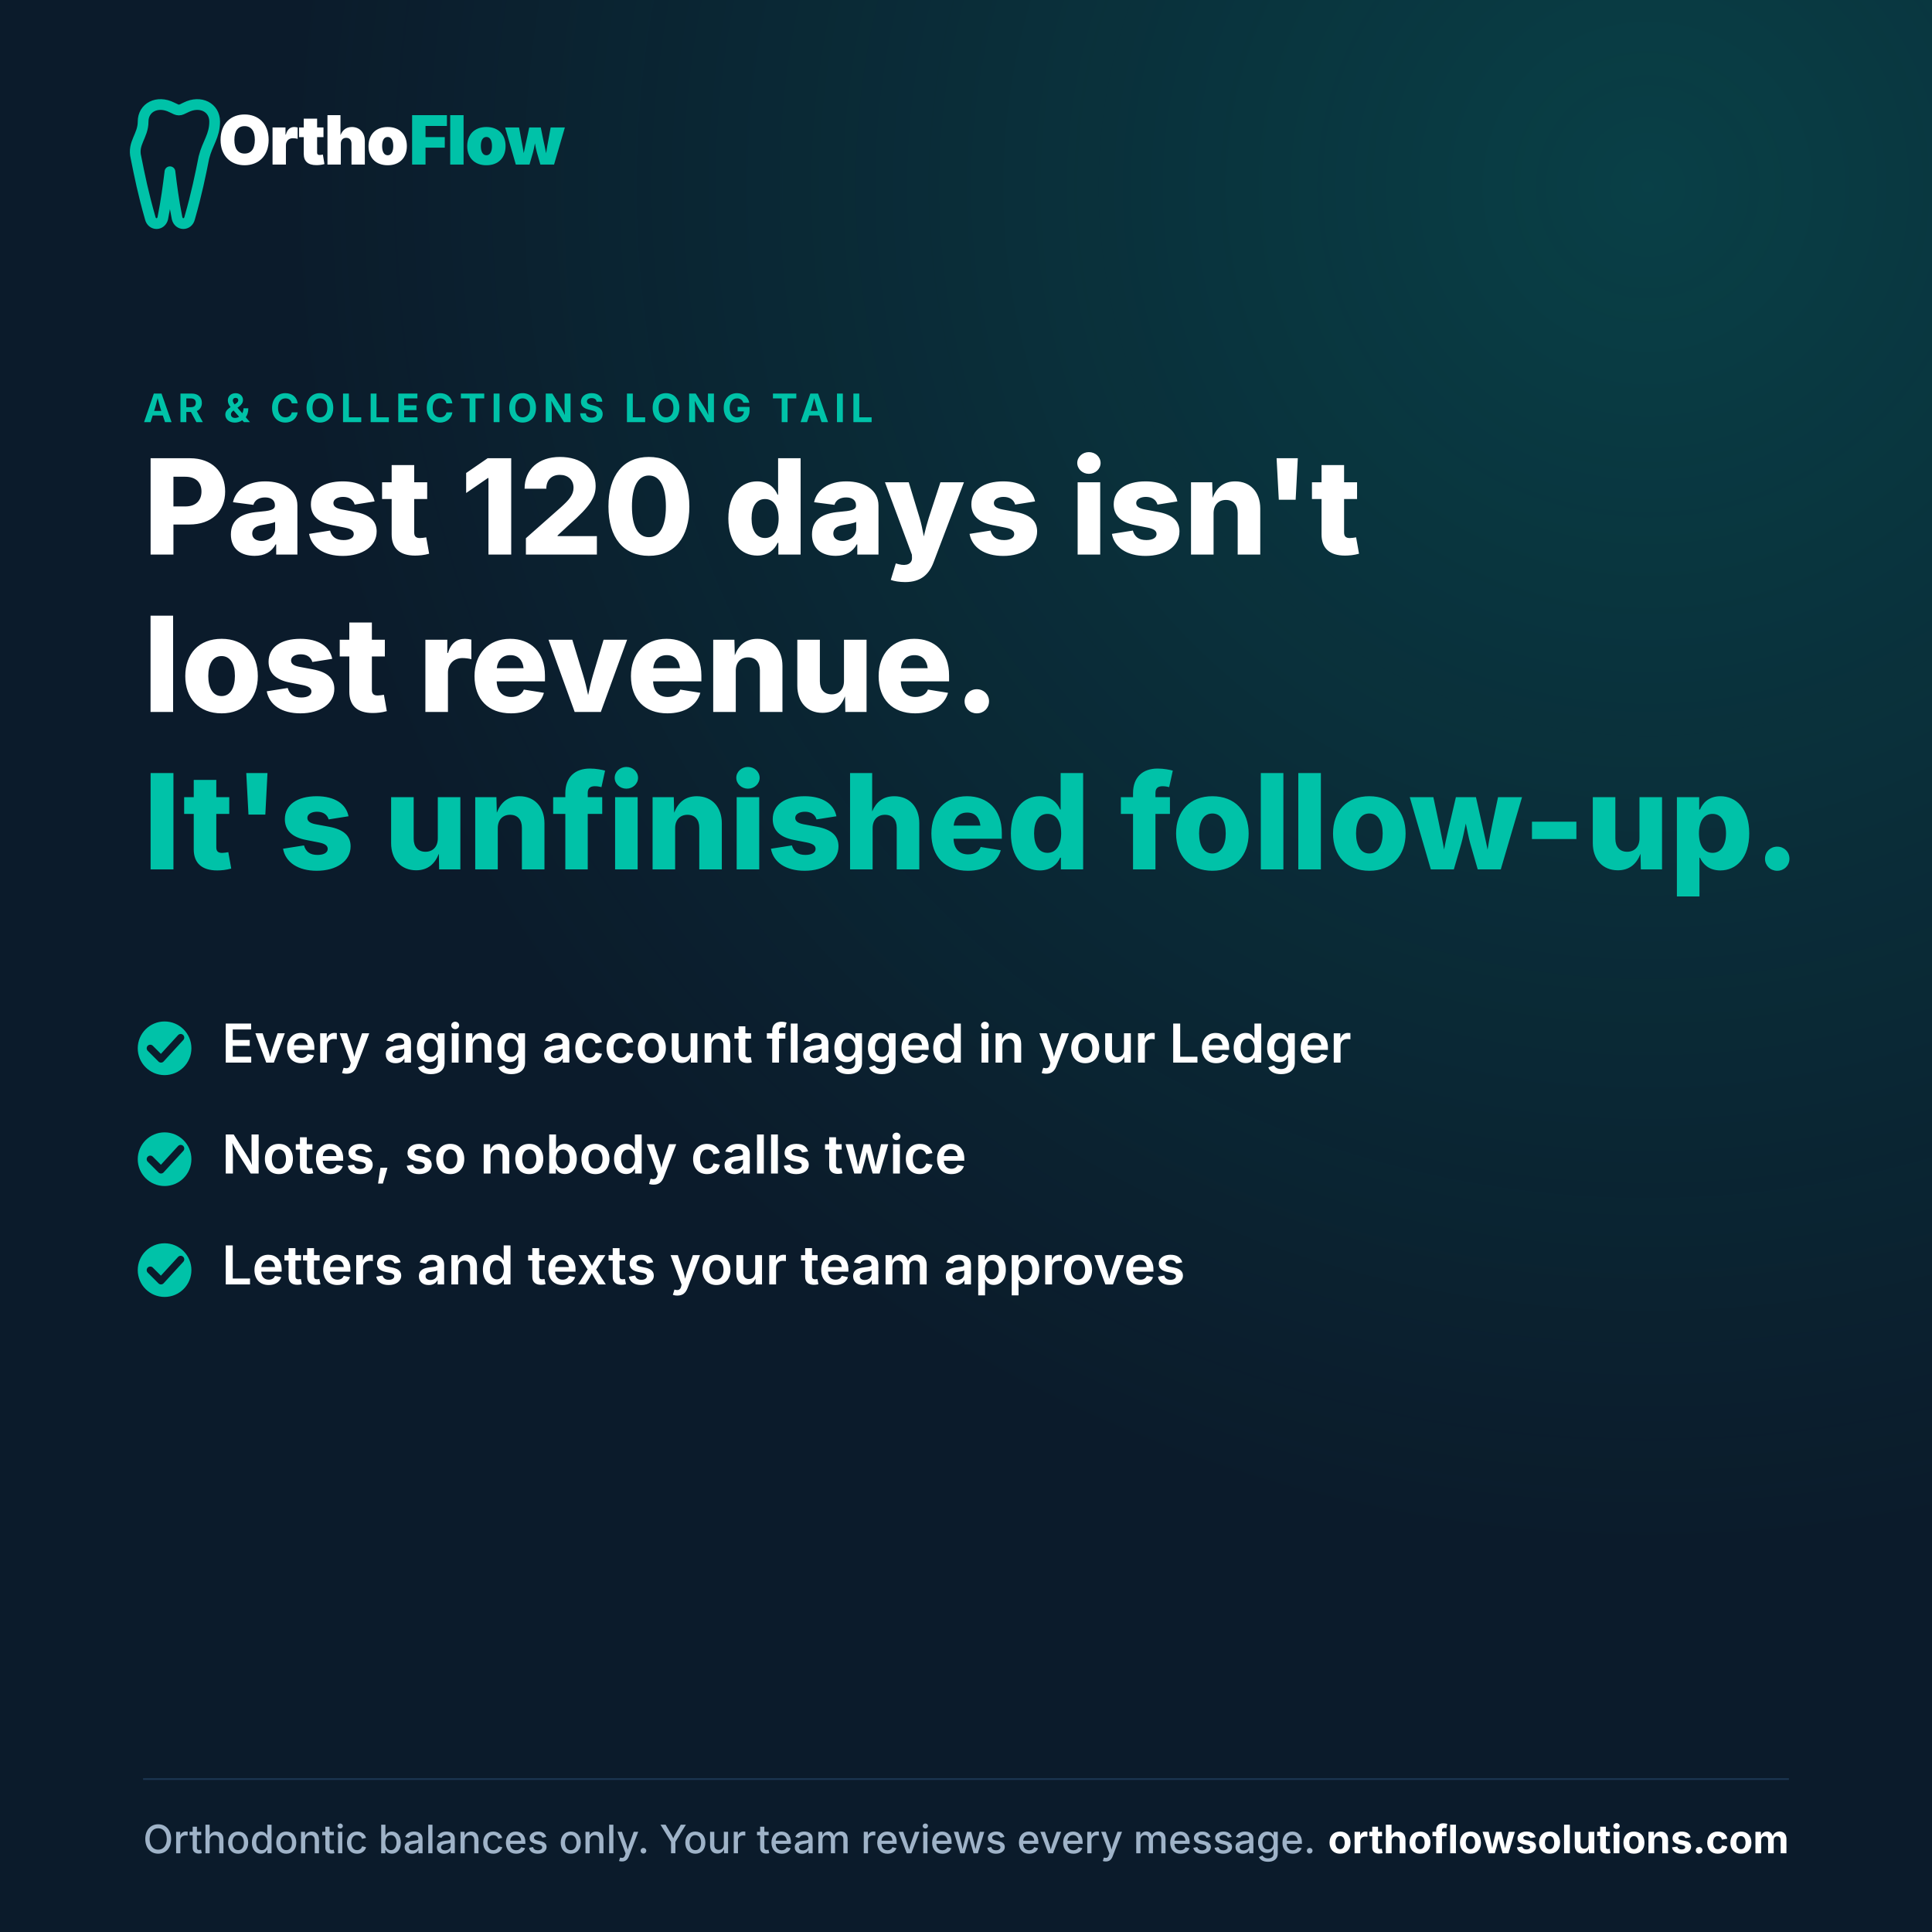
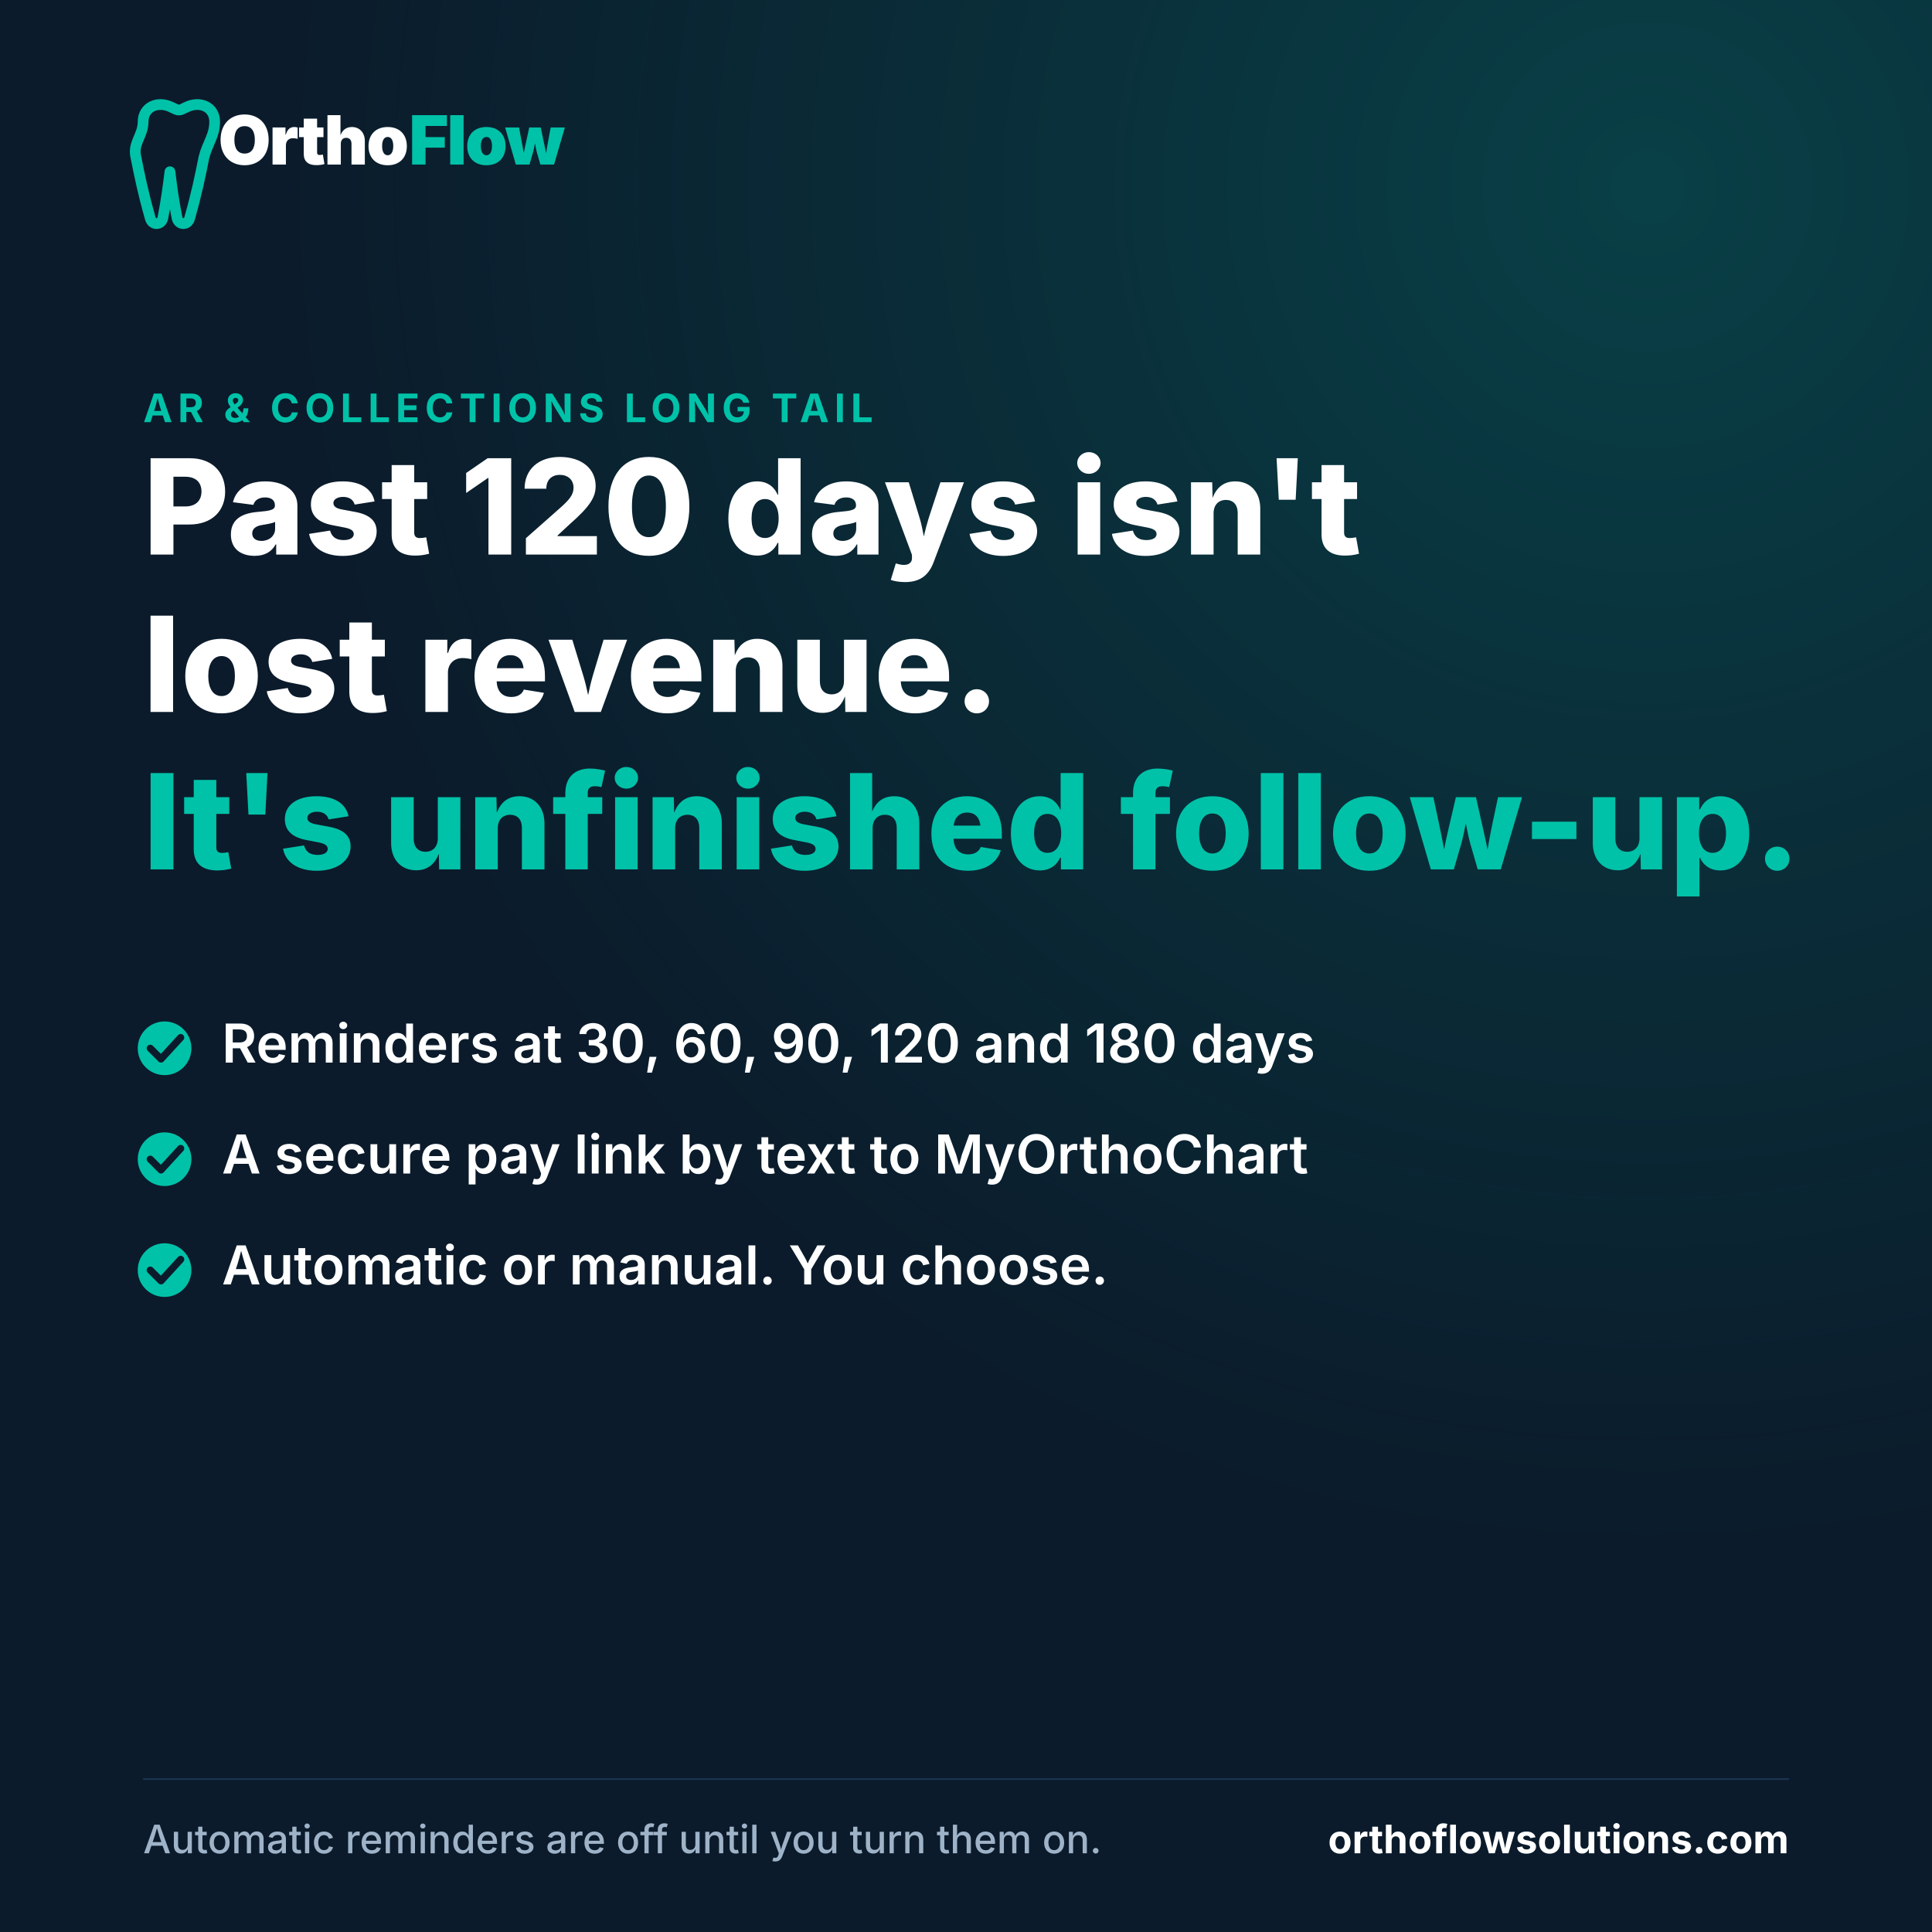
<svg xmlns="http://www.w3.org/2000/svg" width="1080" height="1080" viewBox="0 0 1080 1080">
  <defs>
    <radialGradient id="g" cx="85%" cy="10%" r="70%">
      <stop offset="0" stop-color="#00C2A8" stop-opacity="0.22" />
      <stop offset="1" stop-color="#00C2A8" stop-opacity="0" />
    </radialGradient>
  </defs>
  <rect width="1080" height="1080" fill="#0B1B2B" />
  <rect width="1080" height="1080" fill="url(#g)" />
  <g transform="translate(70,52) scale(1)">
    <path d="M 30 22 C 30 14 38 10 46 14 C 50 16 50 16 54 14 C 62 10 70 14 70 22 C 70 30 66 34 64 42 C 62 52 60 62 56 76 C 55 80 50 80 49 76 C 47 66 46 58 45 50 C 44 58 43 66 41 76 C 40 80 35 80 34 76 C 30 62 28 52 26 42 C 24 34 30 30 30 22 Z" transform="translate(-20,-6)" stroke="#00C2A8" stroke-width="6" stroke-linejoin="round" fill="none" />
    <text x="52" y="40" font-family="Inter, -apple-system, 'Helvetica Neue', Arial, sans-serif" font-size="38" font-weight="900" letter-spacing="-1" fill="#fff">Ortho<tspan fill="#00C2A8">Flow</tspan>
    </text>
  </g>
  <text x="80" y="236" font-family="Inter, -apple-system, 'Helvetica Neue', Arial, sans-serif" font-size="22" font-weight="700" fill="#00C2A8" text-anchor="start" letter-spacing="3">AR &amp; COLLECTIONS LONG TAIL</text>
  <text x="80" y="310" font-family="Inter, -apple-system, 'Helvetica Neue', Arial, sans-serif" font-size="74" font-weight="800" fill="#fff" text-anchor="start" letter-spacing="0">Past 120 days isn't</text>
  <text x="80" y="398" font-family="Inter, -apple-system, 'Helvetica Neue', Arial, sans-serif" font-size="74" font-weight="800" fill="#fff" text-anchor="start" letter-spacing="0">lost revenue.</text>
  <text x="80" y="486" font-family="Inter, -apple-system, 'Helvetica Neue', Arial, sans-serif" font-size="74" font-weight="800" fill="#00C2A8" text-anchor="start" letter-spacing="0">It's unfinished follow-up.</text>
  <circle cx="92" cy="586" r="15" fill="#00C2A8" />
  <path d="M 84 586 l 6 6 l 11 -12" stroke="#0B1B2B" stroke-width="4" fill="none" stroke-linecap="round" stroke-linejoin="round" />
-   <text x="124" y="594" font-family="Inter, -apple-system, 'Helvetica Neue', Arial, sans-serif" font-size="30" font-weight="600" fill="#fff" text-anchor="start" letter-spacing="0">Every aging account flagged in your Ledger</text>
+   <text x="124" y="594" font-family="Inter, -apple-system, 'Helvetica Neue', Arial, sans-serif" font-size="30" font-weight="600" fill="#fff" text-anchor="start" letter-spacing="0">Reminders at 30, 60, 90, 120 and 180 days</text>
  <circle cx="92" cy="648" r="15" fill="#00C2A8" />
  <path d="M 84 648 l 6 6 l 11 -12" stroke="#0B1B2B" stroke-width="4" fill="none" stroke-linecap="round" stroke-linejoin="round" />
-   <text x="124" y="656" font-family="Inter, -apple-system, 'Helvetica Neue', Arial, sans-serif" font-size="30" font-weight="600" fill="#fff" text-anchor="start" letter-spacing="0">Notes, so nobody calls twice</text>
+   <text x="124" y="656" font-family="Inter, -apple-system, 'Helvetica Neue', Arial, sans-serif" font-size="30" font-weight="600" fill="#fff" text-anchor="start" letter-spacing="0">A secure pay link by text to MyOrthoChart</text>
  <circle cx="92" cy="710" r="15" fill="#00C2A8" />
  <path d="M 84 710 l 6 6 l 11 -12" stroke="#0B1B2B" stroke-width="4" fill="none" stroke-linecap="round" stroke-linejoin="round" />
-   <text x="124" y="718" font-family="Inter, -apple-system, 'Helvetica Neue', Arial, sans-serif" font-size="30" font-weight="600" fill="#fff" text-anchor="start" letter-spacing="0">Letters and texts your team approves</text>
+   <text x="124" y="718" font-family="Inter, -apple-system, 'Helvetica Neue', Arial, sans-serif" font-size="30" font-weight="600" fill="#fff" text-anchor="start" letter-spacing="0">Automatic or manual. You choose.</text>
  <rect x="80" y="994" width="920" height="1" fill="#1B3550" />
-   <text x="80" y="1036" font-family="Inter, -apple-system, 'Helvetica Neue', Arial, sans-serif" font-size="22" font-weight="500" fill="#9FB3C8" text-anchor="start" letter-spacing="0">Orthodontic balances only. Your team reviews every message.</text>
+   <text x="80" y="1036" font-family="Inter, -apple-system, 'Helvetica Neue', Arial, sans-serif" font-size="22" font-weight="500" fill="#9FB3C8" text-anchor="start" letter-spacing="0">Automatic reminders are off until you turn them on.</text>
  <text x="1000" y="1036" font-family="Inter, -apple-system, 'Helvetica Neue', Arial, sans-serif" font-size="22" font-weight="700" fill="#fff" text-anchor="end" letter-spacing="0">orthoflowsolutions.com</text>
</svg>
